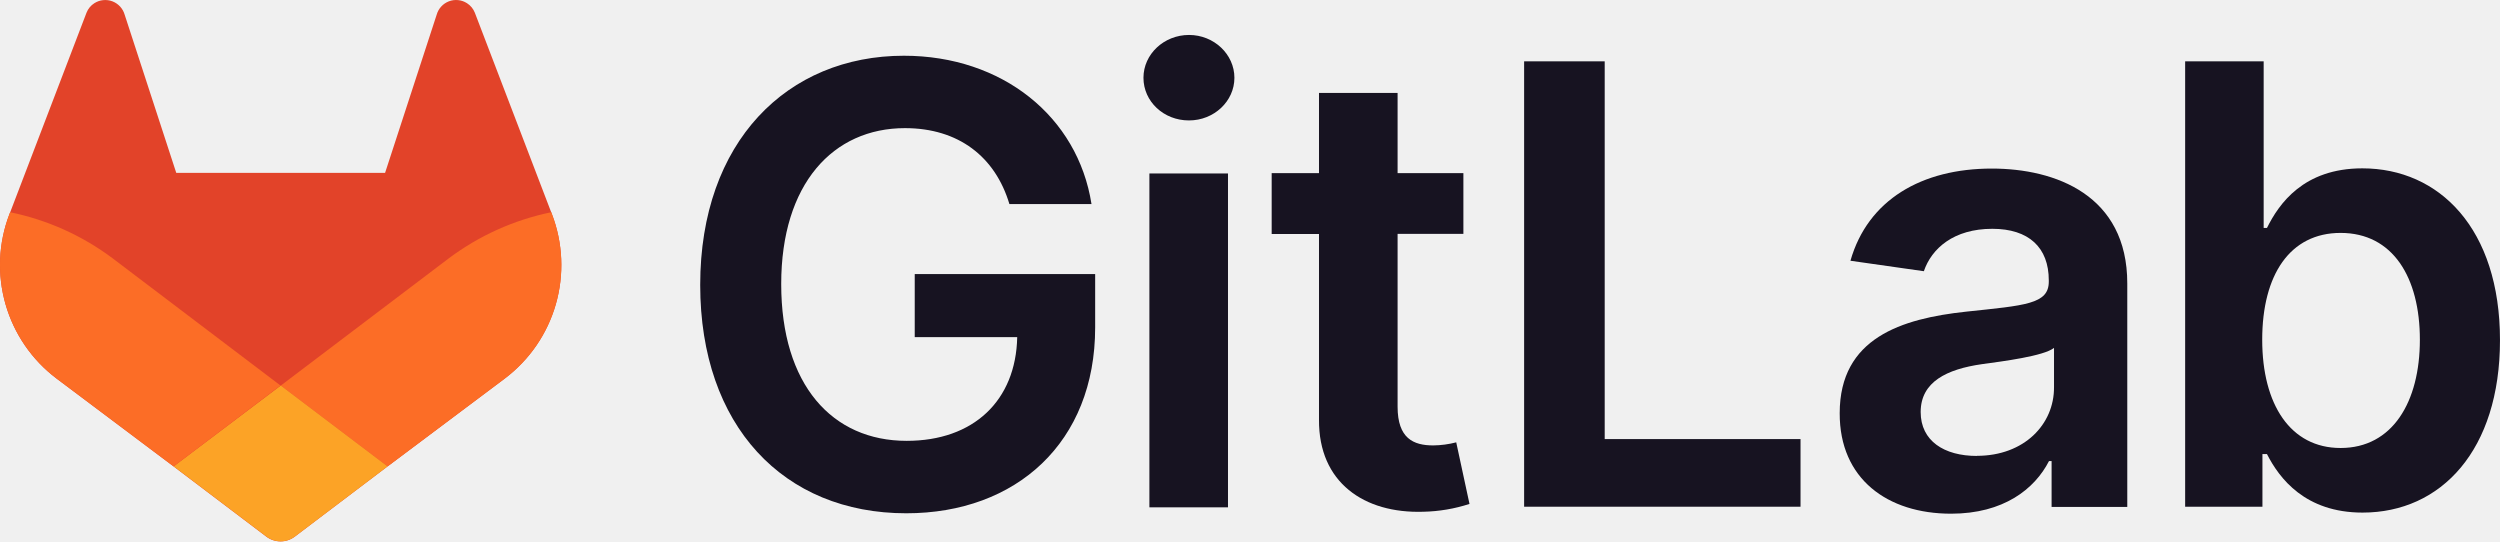
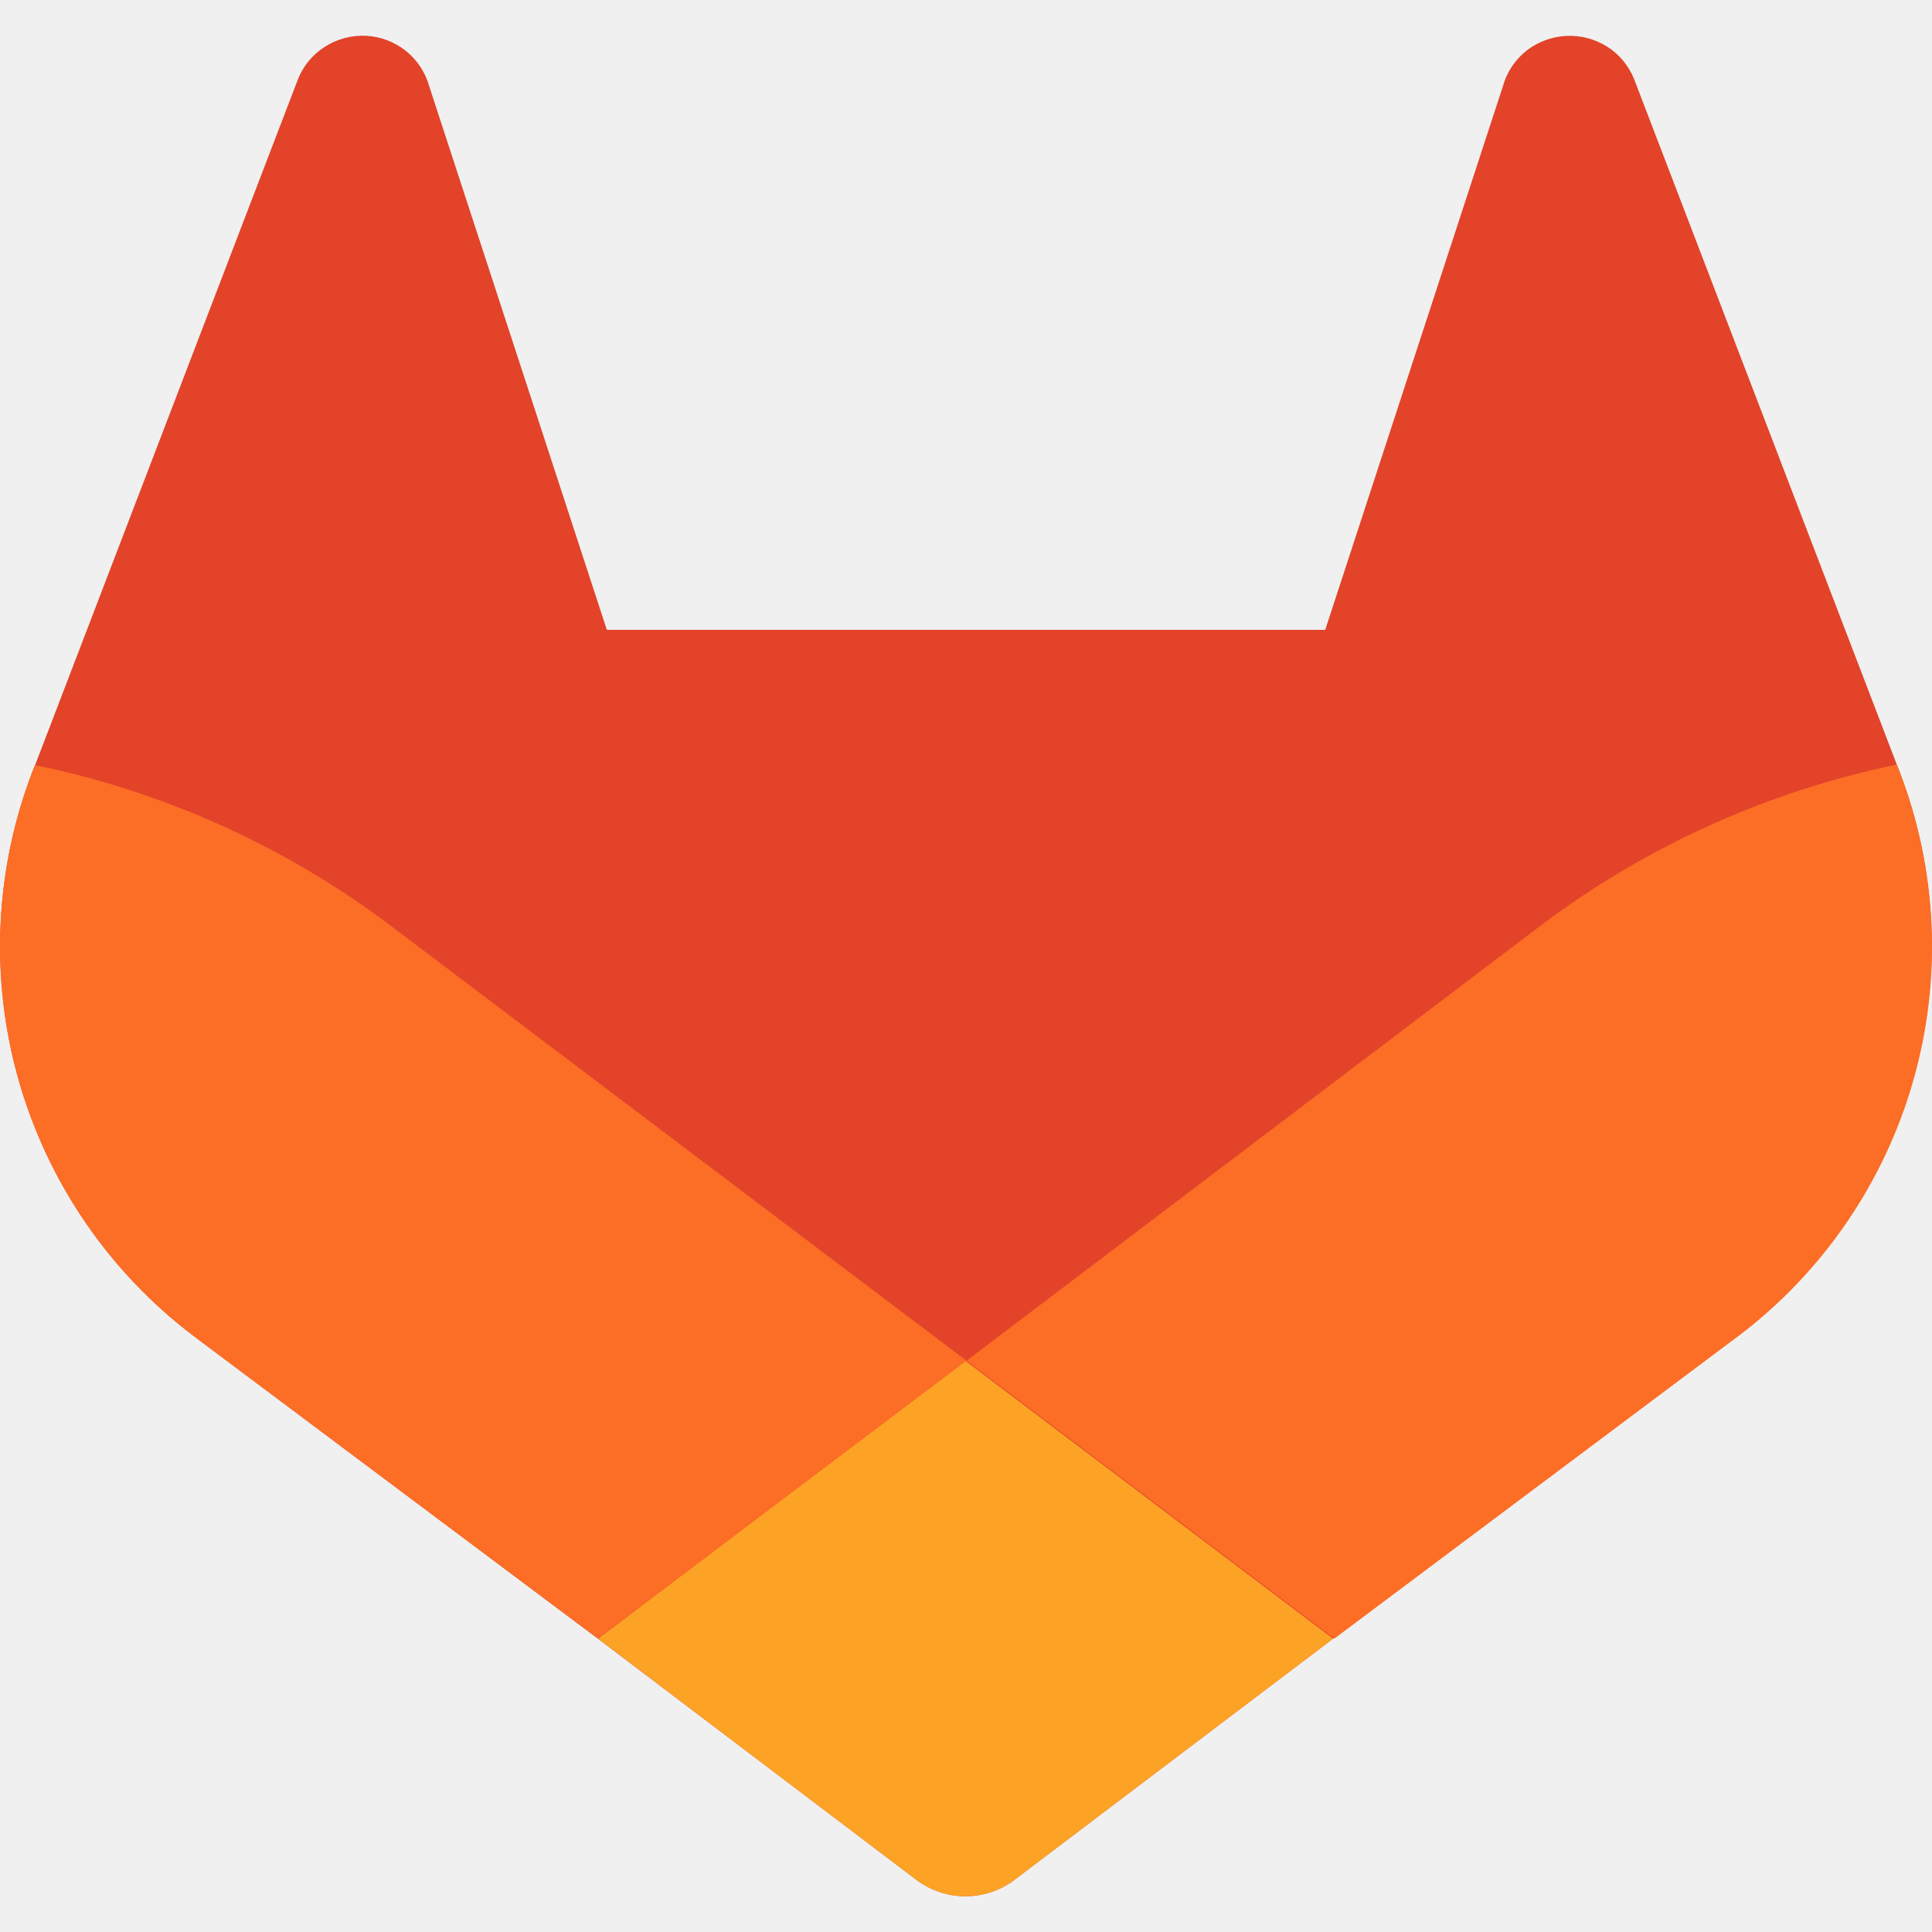
- <svg xmlns="http://www.w3.org/2000/svg" width="157" height="34" viewBox="0 0 157 34" fill="none">
-   <g clip-path="url(#clip0_1838_812)">
-     <path d="M63.39 12.814H68.546C67.686 7.324 62.94 3.5 56.764 3.5C49.456 3.5 43.973 8.881 43.973 17.893C43.973 26.744 49.209 32.234 56.913 32.234C63.827 32.234 68.776 27.78 68.776 20.57V17.211H57.445V21.171H63.881C63.8 25.16 61.141 27.685 56.94 27.685C52.265 27.685 49.06 24.176 49.06 17.839C49.06 11.542 52.319 8.047 56.832 8.047C60.199 8.047 62.503 9.849 63.39 12.814Z" fill="#171321" />
-     <path d="M72.182 31.861H77.118V10.895H72.182V31.861ZM74.671 7.563C76.24 7.563 77.521 6.359 77.521 4.886C77.521 3.413 76.24 2.195 74.671 2.195C73.103 2.195 71.809 3.397 71.809 4.886C71.809 6.375 73.081 7.563 74.662 7.563H74.671Z" fill="#171321" />
-     <path d="M91.901 10.872H87.769V5.836H82.833V10.872H79.861V14.696H82.833V26.36C82.806 30.307 85.671 32.254 89.378 32.138C90.365 32.118 91.344 31.953 92.284 31.646L91.451 27.779C90.979 27.902 90.494 27.967 90.007 27.972C88.764 27.972 87.769 27.535 87.769 25.54V14.685H91.901V10.872Z" fill="#171321" />
-     <path d="M95.715 31.822H113.073V27.574H100.775V3.852H95.715V31.822Z" fill="#171321" />
-     <path d="M122.529 32.26C125.815 32.26 127.777 30.716 128.677 28.955H128.84V31.836H133.593V17.796C133.593 12.252 129.08 10.586 125.084 10.586C120.68 10.586 117.298 12.551 116.208 16.375L120.818 17.032C121.306 15.598 122.698 14.369 125.118 14.369C127.41 14.369 128.664 15.543 128.664 17.606V17.687C128.664 19.106 127.177 19.177 123.481 19.571C119.419 20.008 115.533 21.223 115.533 25.949C115.52 30.075 118.532 32.26 122.529 32.26ZM124.151 28.633C122.092 28.633 120.618 27.69 120.618 25.875C120.618 23.975 122.268 23.184 124.466 22.869C125.763 22.692 128.354 22.363 128.992 21.847V24.317C129.006 26.645 127.123 28.626 124.151 28.626V28.633Z" fill="#171321" />
-     <path d="M137.227 31.822H142.081V28.517H142.366C143.145 30.047 144.767 32.191 148.368 32.191C153.304 32.191 156.999 28.27 156.999 21.361C156.999 14.369 153.195 10.572 148.354 10.572C144.659 10.572 143.117 12.798 142.366 14.314H142.158V3.852H137.227V31.822ZM142.067 21.334C142.067 17.254 143.812 14.627 146.99 14.627C150.276 14.627 151.968 17.427 151.968 21.334C151.968 25.242 150.251 28.134 146.99 28.134C143.839 28.134 142.067 25.403 142.067 21.334Z" fill="#171321" />
-     <path d="M34.664 13.458L34.616 13.331L29.819 0.796C29.721 0.55 29.549 0.342 29.325 0.2C29.159 0.093 28.969 0.027 28.772 0.007C28.575 -0.014 28.376 0.012 28.191 0.083C28.006 0.153 27.84 0.266 27.707 0.413C27.573 0.559 27.476 0.735 27.422 0.926L24.183 10.856H11.069L7.83 0.926C7.776 0.735 7.678 0.56 7.545 0.414C7.411 0.268 7.245 0.155 7.06 0.084C6.875 0.014 6.677 -0.012 6.48 0.008C6.283 0.028 6.094 0.094 5.927 0.2C5.703 0.342 5.531 0.55 5.434 0.796L0.638 13.333L0.588 13.458C-0.102 15.265 -0.187 17.248 0.346 19.108C0.879 20.968 2.001 22.604 3.544 23.769L3.562 23.782L3.603 23.814L10.901 29.293L14.522 32.033L16.722 33.699C16.98 33.894 17.295 34 17.618 34C17.942 34 18.256 33.894 18.514 33.699L20.714 32.033L24.335 29.293L31.686 23.782L31.706 23.767C33.248 22.602 34.371 20.967 34.904 19.107C35.438 17.248 35.354 15.265 34.664 13.458Z" fill="#E24329" />
-     <path d="M34.667 13.455L34.62 13.328C32.282 13.809 30.079 14.801 28.17 16.234L17.635 24.213L24.343 29.29L31.693 23.78L31.714 23.764C33.255 22.598 34.377 20.963 34.91 19.104C35.442 17.244 35.357 15.262 34.667 13.455Z" fill="#FC6D26" />
-     <path d="M10.906 29.288L14.527 32.029L16.727 33.695C16.985 33.89 17.3 33.995 17.623 33.995C17.947 33.995 18.261 33.89 18.519 33.695L20.719 32.029L24.34 29.288L17.632 24.211L10.906 29.288Z" fill="#FCA326" />
-     <path d="M7.086 16.232C5.177 14.799 2.975 13.808 0.638 13.328L0.588 13.453C-0.102 15.26 -0.187 17.243 0.346 19.103C0.879 20.963 2.001 22.599 3.544 23.764L3.562 23.777L3.603 23.809L10.901 29.288L17.614 24.21L7.086 16.232Z" fill="#FC6D26" />
-   </g>
-   <defs>
-     <clipPath id="clip0_1838_812">
-       <rect width="157" height="34" fill="white" />
-     </clipPath>
-   </defs>
+ <svg xmlns="http://www.w3.org/2000/svg" width="24" height="24" viewBox="0 0 32 32" fill="none">
+   <path d="M31.462 12.779L31.417 12.664L27.067 1.313C26.978 1.09 26.822 0.901 26.62 0.773C26.416 0.644 26.177 0.582 25.937 0.595C25.697 0.608 25.466 0.695 25.277 0.844C25.09 0.995 24.955 1.2 24.892 1.431L21.95 10.432H10.051L7.11 1.431C7.046 1.2 6.911 0.995 6.724 0.844C6.536 0.694 6.306 0.606 6.065 0.593C5.825 0.581 5.586 0.643 5.383 0.773C5.18 0.901 5.023 1.09 4.935 1.313L0.579 12.679L0.534 12.792C-0.091 14.429 -0.168 16.225 0.315 17.909C0.799 19.593 1.815 21.076 3.213 22.132L3.23 22.144L3.268 22.174L9.903 27.141L13.183 29.625L15.177 31.135C15.412 31.312 15.697 31.408 15.991 31.408C16.284 31.408 16.57 31.312 16.804 31.135L18.798 29.625L22.08 27.141L28.753 22.144L28.771 22.131C30.174 21.075 31.195 19.592 31.68 17.904C32.166 16.218 32.089 14.418 31.462 12.779Z" fill="#E24329" />
+   <path d="M31.462 12.779L31.417 12.664C29.296 13.101 27.296 14.001 25.561 15.298L16.008 22.538C19.265 25 22.1 27.141 22.1 27.141L28.773 22.144L28.792 22.131C30.191 21.072 31.208 19.588 31.689 17.901C32.171 16.214 32.091 14.416 31.462 12.779Z" fill="#FC6D26" />
+   <path d="M9.908 27.141L13.183 29.625L15.177 31.135C15.412 31.312 15.697 31.408 15.991 31.408C16.284 31.408 16.57 31.312 16.804 31.135L18.798 29.625L22.08 27.141C22.08 27.141 19.245 25 15.988 22.538L9.908 27.141Z" fill="#FCA326" />
+   <path d="M6.435 15.305C4.701 14.007 2.701 13.108 0.579 12.672L0.534 12.785C-0.092 14.423 -0.17 16.22 0.313 17.906C0.796 19.592 1.814 21.075 3.213 22.132L3.23 22.144L3.268 22.174L9.903 27.141L16.008 22.538L6.435 15.305Z" fill="#FC6D26" />
</svg>
